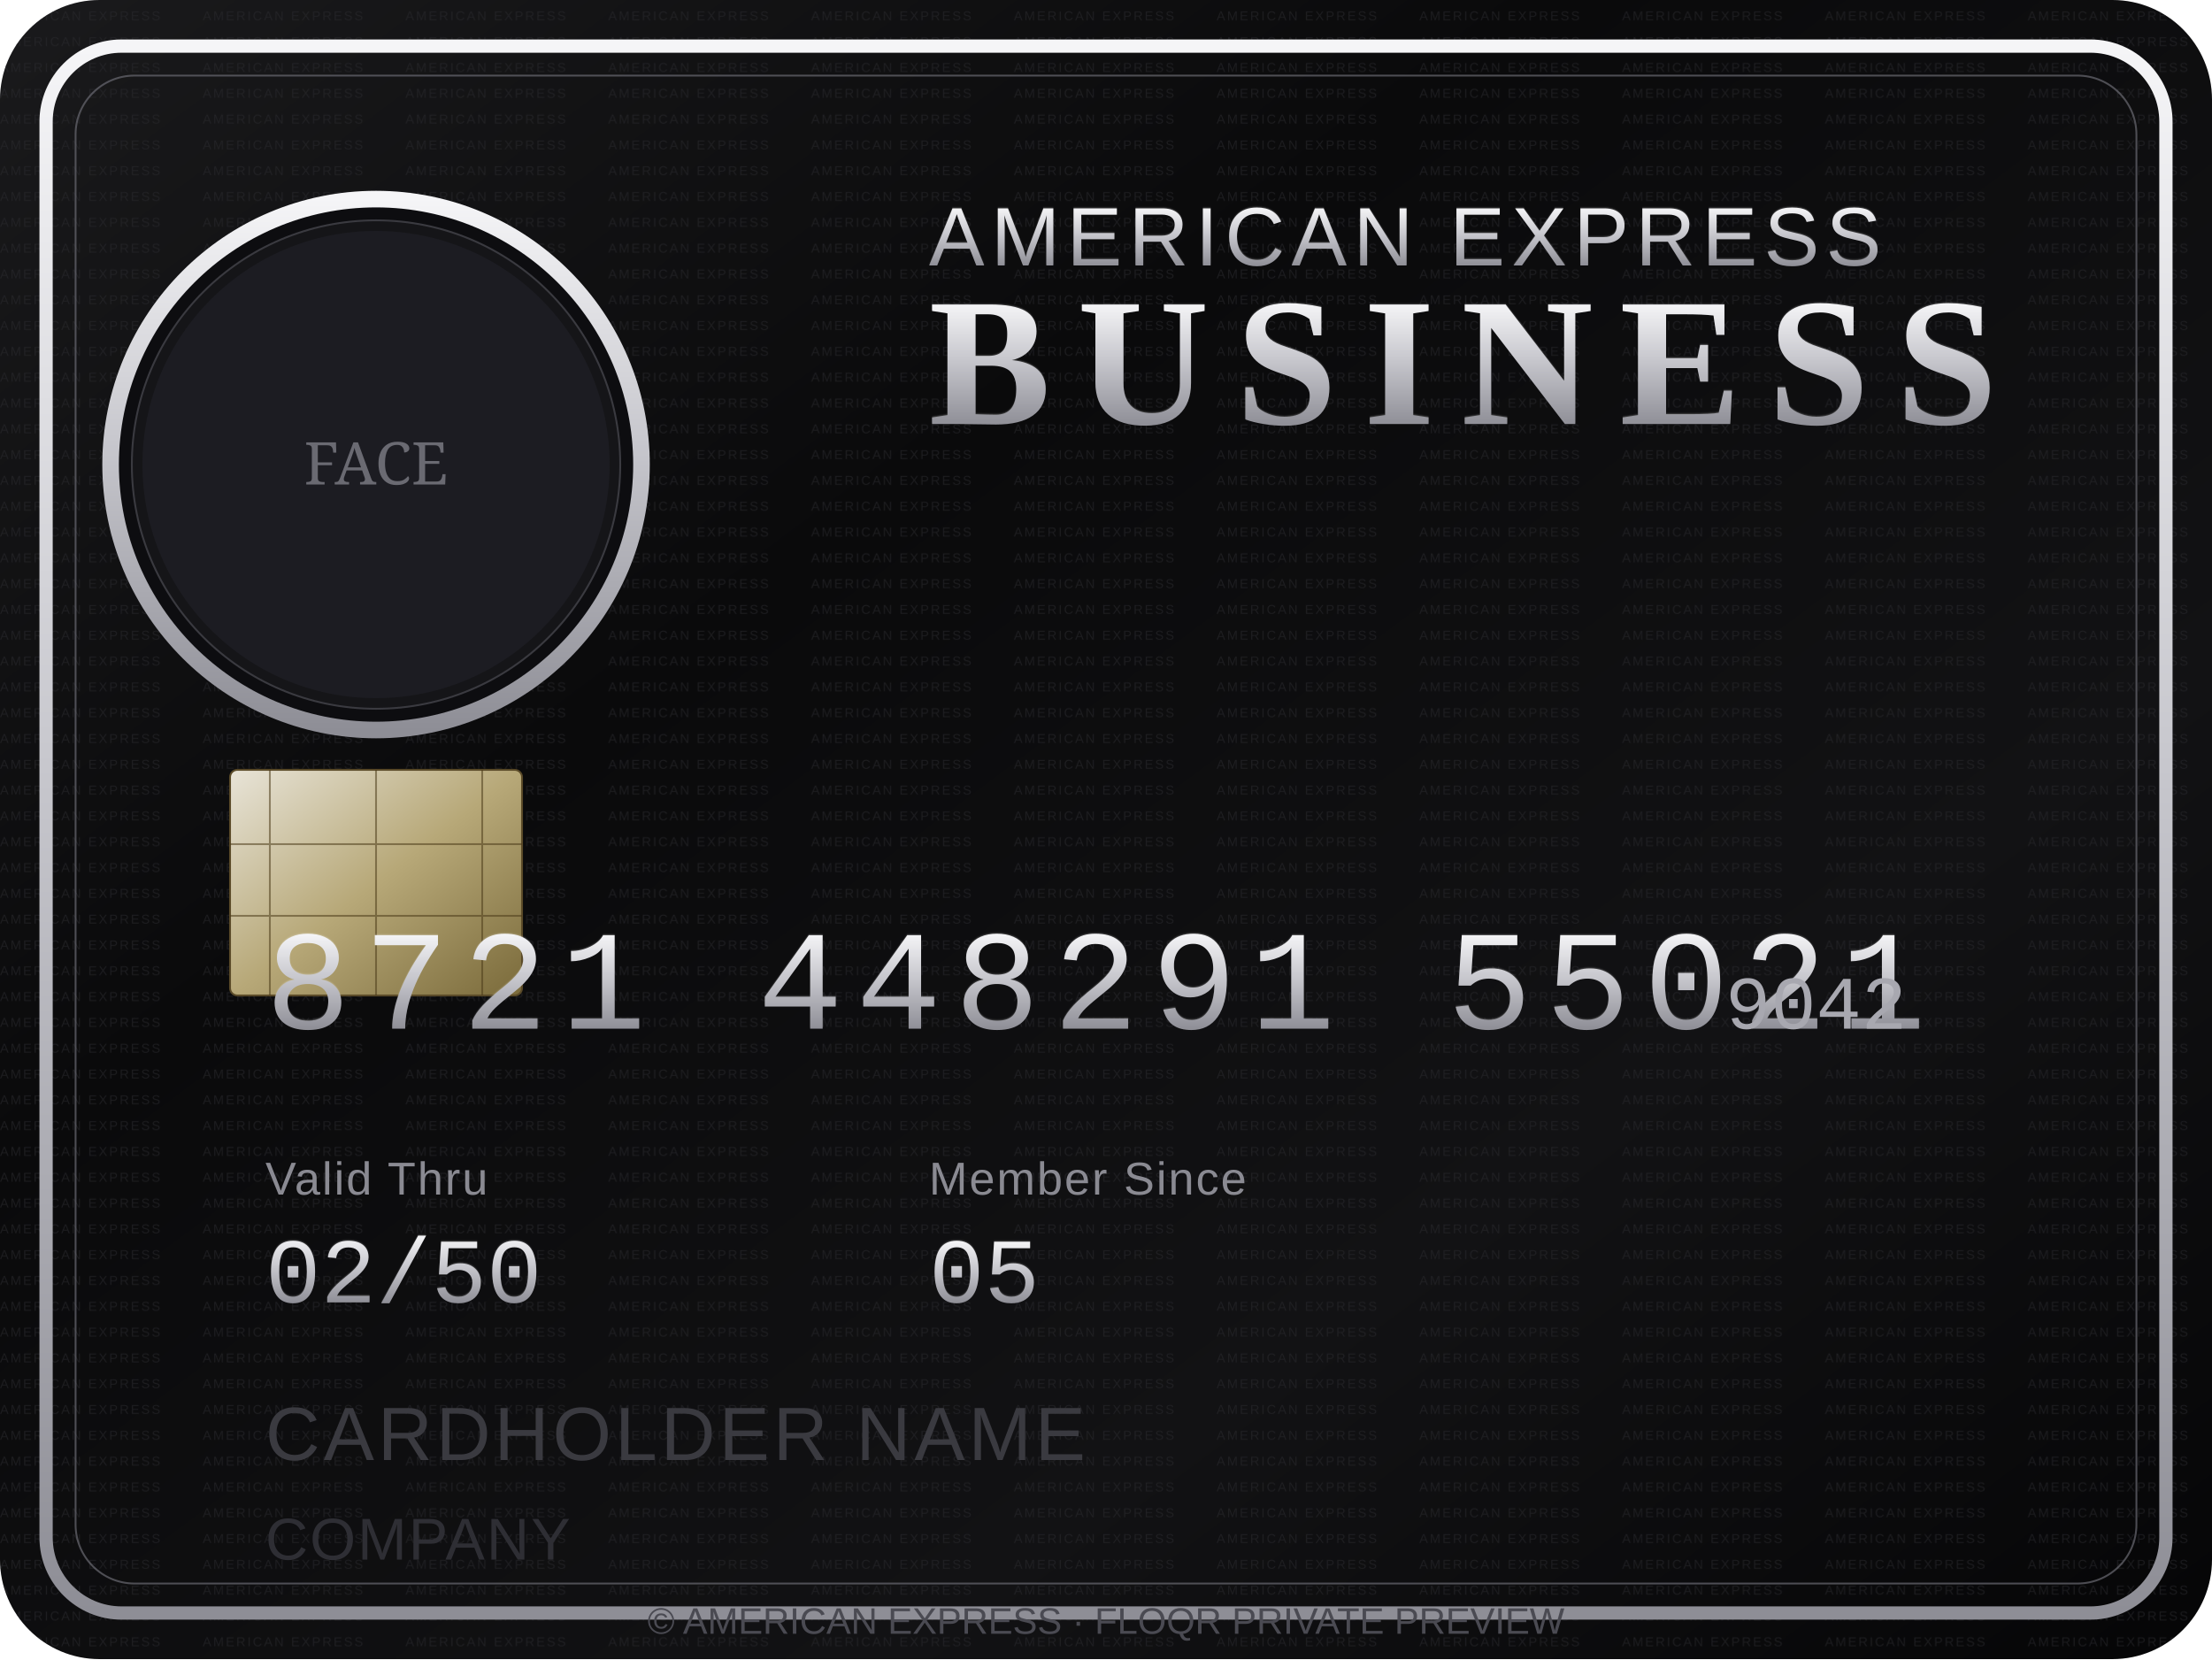
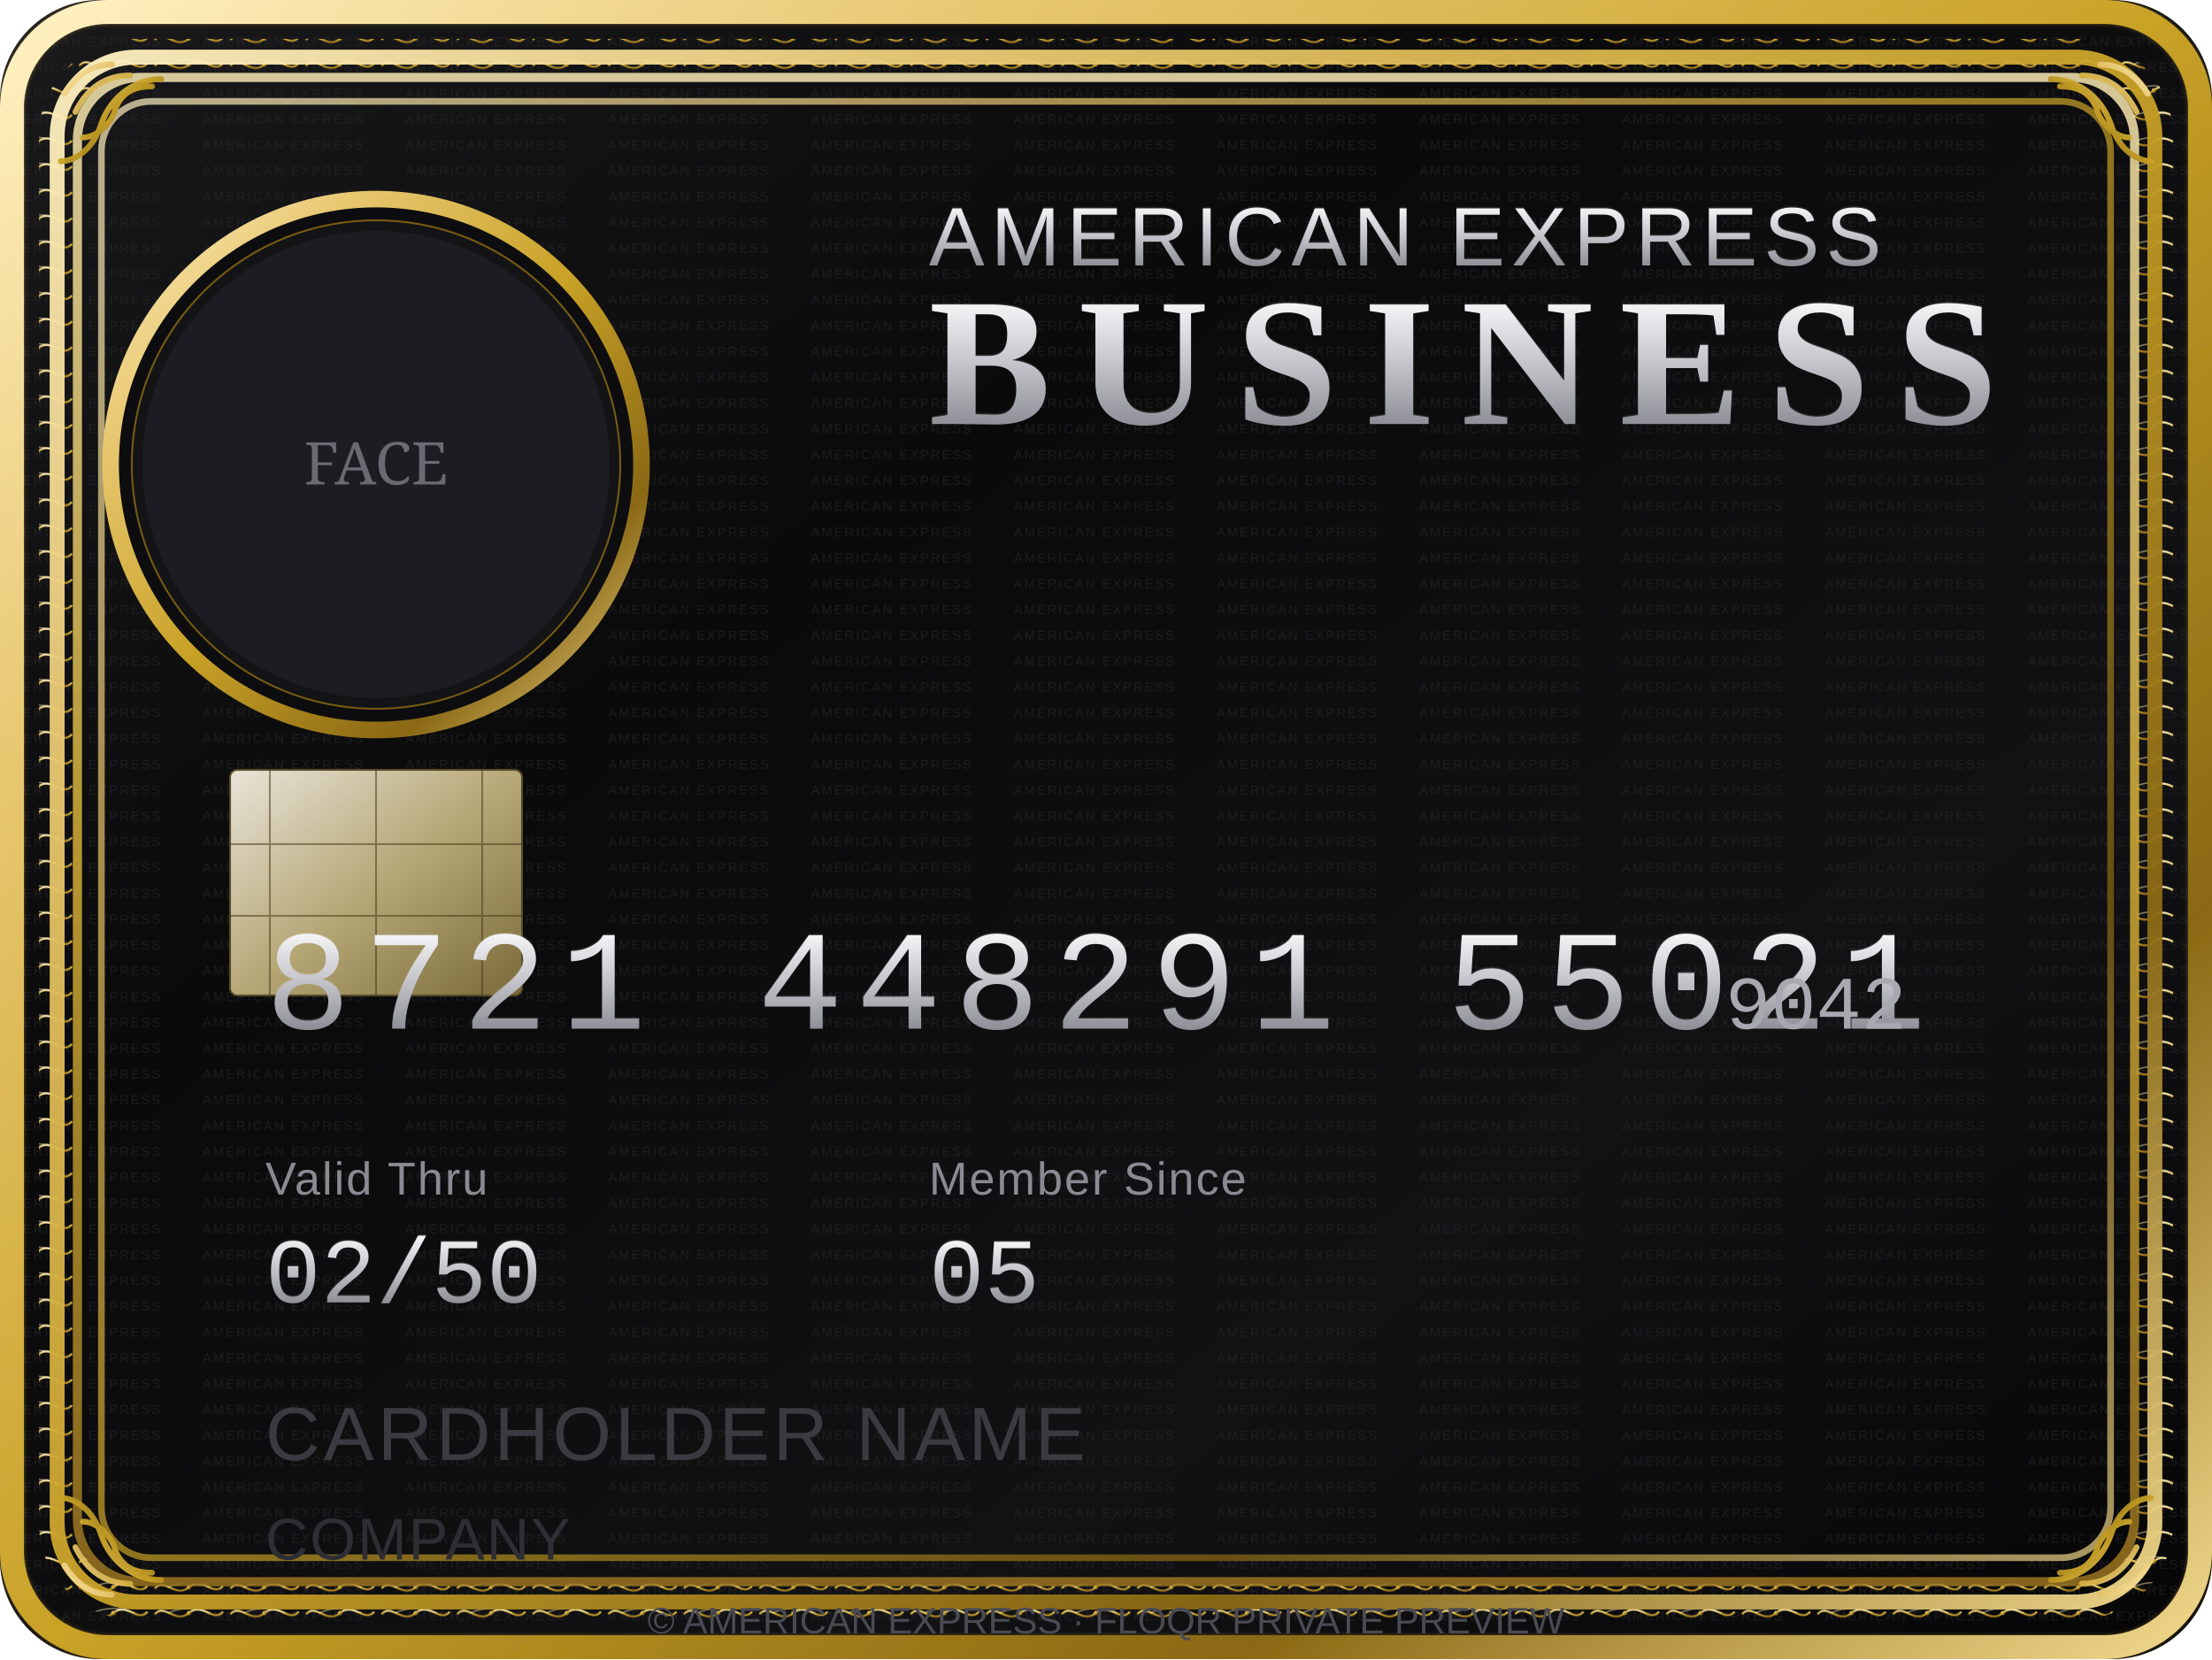
<svg xmlns="http://www.w3.org/2000/svg" viewBox="0 0 1200 900" width="1200" height="900" preserveAspectRatio="xMidYMid slice">
  <defs>
    <linearGradient id="metal" x1="0" y1="0" x2="1" y2="1">
      <stop offset="0" stop-color="#1a1a1c" />
      <stop offset=".35" stop-color="#0a0a0b" />
      <stop offset=".7" stop-color="#121214" />
      <stop offset="1" stop-color="#050506" />
    </linearGradient>
    <linearGradient id="silver" x1="0" y1="0" x2="0" y2="1">
      <stop offset="0" stop-color="#f5f5f7" />
      <stop offset=".45" stop-color="#c8c8ce" />
      <stop offset="1" stop-color="#8e8e96" />
    </linearGradient>
+     <linearGradient id="gold" x1="0" y1="0" x2="1" y2="1">
+       <stop offset="0" stop-color="#fff1c2" />
+       <stop offset=".22" stop-color="#e8c872" />
+       <stop offset=".5" stop-color="#c9a227" />
+       <stop offset=".78" stop-color="#8a6814" />
+       <stop offset="1" stop-color="#f0d78a" />
+     </linearGradient>
+     <linearGradient id="goldSoft" x1="0" y1="0" x2="0" y2="1">
+       <stop offset="0" stop-color="#f7e7b0" />
+       <stop offset=".5" stop-color="#d4af37" />
+       <stop offset="1" stop-color="#9a7420" />
+     </linearGradient>
    <linearGradient id="chip" x1="0" y1="0" x2="1" y2="1">
      <stop offset="0" stop-color="#e8e4d8" />
      <stop offset=".5" stop-color="#b7a878" />
      <stop offset="1" stop-color="#7a6a3a" />
    </linearGradient>
    <pattern id="micro" width="110" height="14" patternUnits="userSpaceOnUse">
      <text x="0" y="11" font-family="Arial,Helvetica,sans-serif" font-size="7" fill="#2a2a2e" letter-spacing="1">AMERICAN EXPRESS</text>
    </pattern>
+     <pattern id="filigree" width="41" height="14" patternUnits="userSpaceOnUse">
+       <path d="M2,7.7 C7.38,1.4 13.12,13.3 20.5,7                C27.88,0.7 33.62,12.6 39,6.3" fill="none" stroke="url(#goldSoft)" stroke-width="1.15" opacity=".95" />
+       <circle cx="20.5" cy="7" r="1.15" fill="url(#gold)" />
+       <path d="M9.02,7 Q20.5,2.1 31.98,7" fill="none" stroke="#f5e6b0" stroke-width="0.7" opacity=".55" />
+     </pattern>
    <filter id="emboss" x="-20%" y="-20%" width="140%" height="140%">
      <feDropShadow dx="0" dy="1.2" stdDeviation="0.6" flood-color="#000" flood-opacity=".55" />
      <feDropShadow dx="0" dy="-0.6" stdDeviation="0.4" flood-color="#fff" flood-opacity=".18" />
    </filter>
+     <filter id="goldGlow" x="-10%" y="-10%" width="120%" height="120%">
+       <feDropShadow dx="0" dy="0" stdDeviation="1.2" flood-color="#d4af37" flood-opacity=".35" />
+     </filter>
  </defs>
  <rect width="1200" height="900" rx="54" fill="url(#metal)" />
  <rect width="1200" height="900" rx="54" fill="url(#micro)" opacity=".55" />
-   <rect x="25" y="25" width="1150" height="850" rx="41" fill="none" stroke="url(#silver)" stroke-width="7.2" />
-   <rect x="41" y="41" width="1118" height="818" rx="32" fill="none" stroke="#6a6a72" stroke-width="1" opacity=".7" />
-   <circle cx="204" cy="252" r="144" fill="#0d0d10" stroke="url(#silver)" stroke-width="9" />
-   <circle cx="204" cy="252" r="132.48" fill="#151518" stroke="#3a3a40" stroke-width="1" />
+   <rect x="6.5" y="6.5" width="1187" height="887" rx="52" fill="none" stroke="url(#gold)" stroke-width="13" filter="url(#goldGlow)" />
+   <rect x="31" y="31" width="1138" height="838" rx="43" fill="none" stroke="url(#filigree)" stroke-width="19.8" />
+   <rect x="31" y="31" width="1138" height="838" rx="43" fill="none" stroke="url(#gold)" stroke-width="8.1" opacity=".95" />
+   <rect x="42" y="42" width="1116" height="816" rx="34" fill="none" stroke="url(#goldSoft)" stroke-width="4.95" opacity=".85" />
+   <rect x="55" y="55" width="1090" height="790" rx="27" fill="none" stroke="url(#gold)" stroke-width="3.6" opacity=".7" />
+   <g fill="none" stroke="url(#gold)" stroke-width="3.15" stroke-linecap="round" opacity=".95">
+     <path d="M0,54.45 C7.92,54.45 17.82,47.52 21.78,34.65 C27.72,17.82 41.58,9.9 54.45,9.9 M11.88,41.58 C19.8,41.58 27.72,33.66 29.7,25.74 C33.66,15.84 41.58,13.86 49.5,13.86 M7.92,27.72 Q17.82,7.92 37.62,7.92 M1.98,17.82 Q11.88,1.98 27.72,1.98" transform="translate(33,33)" />
+     <path d="M0,54.45 C7.92,54.45 17.82,47.52 21.78,34.65 C27.72,17.82 41.58,9.9 54.45,9.9 M11.88,41.58 C19.8,41.58 27.72,33.66 29.7,25.74 C33.66,15.84 41.58,13.86 49.5,13.86 M7.92,27.72 Q17.82,7.92 37.62,7.92 M1.98,17.82 Q11.88,1.98 27.72,1.98" transform="translate(1167,33) scale(-1,1)" />
+     <path d="M0,54.45 C7.92,54.45 17.82,47.52 21.78,34.65 C27.72,17.82 41.58,9.9 54.45,9.9 M11.88,41.58 C19.8,41.58 27.72,33.66 29.7,25.74 C33.66,15.84 41.58,13.86 49.5,13.86 M7.92,27.72 Q17.82,7.92 37.62,7.92 M1.98,17.82 Q11.88,1.98 27.72,1.98" transform="translate(33,867) scale(1,-1)" />
+     <path d="M0,54.45 C7.92,54.45 17.82,47.52 21.78,34.65 C27.72,17.82 41.58,9.9 54.45,9.9 M11.88,41.58 C19.8,41.58 27.72,33.66 29.7,25.74 C33.66,15.84 41.58,13.86 49.5,13.86 M7.92,27.72 Q17.82,7.92 37.62,7.92 M1.98,17.82 Q11.88,1.98 27.72,1.98" transform="translate(1167,867) scale(-1,-1)" />
+   </g>
+   <circle cx="204" cy="252" r="144" fill="#0d0d10" stroke="url(#gold)" stroke-width="9" />
+   <circle cx="204" cy="252" r="132.48" fill="#151518" stroke="#8a6814" stroke-width="1" opacity=".85" />
  <circle cx="204" cy="252" r="126.72" fill="#1c1c22" class="baller-face-hole" />
  <text x="204" y="262.8" text-anchor="middle" font-family="Georgia,serif" font-size="32" fill="#6a6a72">FACE</text>
  <g transform="translate(124.8, 417.6)">
    <rect width="158.4" height="122.4" rx="4" fill="url(#chip)" stroke="#5a4a28" stroke-width="1" />
    <path d="M21.6,0 V122.4 M79.2,0 V122.4 M136.8,0 V122.4 M0,40.32 H158.4 M0,79.2 H158.4" stroke="#4a3a18" stroke-width="1" opacity=".55" />
  </g>
  <g transform="translate(504,144)" filter="url(#emboss)">
    <text x="0" y="0" font-family="Arial Black,Impact,Arial,sans-serif" font-size="45" fill="url(#silver)" letter-spacing="3.6">AMERICAN EXPRESS</text>
    <text x="0" y="86" font-family="Georgia,'Times New Roman',serif" font-size="99" fill="url(#silver)" letter-spacing="14.4" font-weight="700">BUSINESS</text>
  </g>
  <text x="144" y="558" font-family="'Courier New',Courier,monospace" font-size="77" fill="url(#silver)" letter-spacing="7.2" filter="url(#emboss)">8721  448291  55021</text>
  <text x="936" y="558" font-family="'Courier New',Courier,monospace" font-size="41" fill="#a8a8b0">9042</text>
  <g fill="url(#silver)" font-family="Arial,Helvetica,sans-serif">
    <text x="144" y="648" font-size="25" fill="#8a8a92" letter-spacing="1">Valid Thru</text>
    <text x="144" y="706.5" font-size="50" font-family="'Courier New',Courier,monospace" filter="url(#emboss)">02/50</text>
    <text x="504" y="648" font-size="25" fill="#8a8a92" letter-spacing="1">Member Since</text>
    <text x="504" y="706.5" font-size="50" font-family="'Courier New',Courier,monospace" filter="url(#emboss)">05</text>
  </g>
  <text x="144" y="792" font-family="Arial,Helvetica,sans-serif" font-size="41" fill="#3a3a40" letter-spacing="2" class="baller-name-guide">CARDHOLDER NAME</text>
  <text x="144" y="846" font-family="Arial,Helvetica,sans-serif" font-size="32" fill="#2e2e34" letter-spacing="1" class="baller-company-guide">COMPANY</text>
-   <text x="600" y="886.25" text-anchor="middle" font-family="Arial,sans-serif" font-size="20" fill="#4a4a52">© AMERICAN EXPRESS · FLOQR PRIVATE PREVIEW</text>
+   <text x="600" y="886.05" text-anchor="middle" font-family="Arial,sans-serif" font-size="20" fill="#4a4a52">© AMERICAN EXPRESS · FLOQR PRIVATE PREVIEW</text>
</svg>
